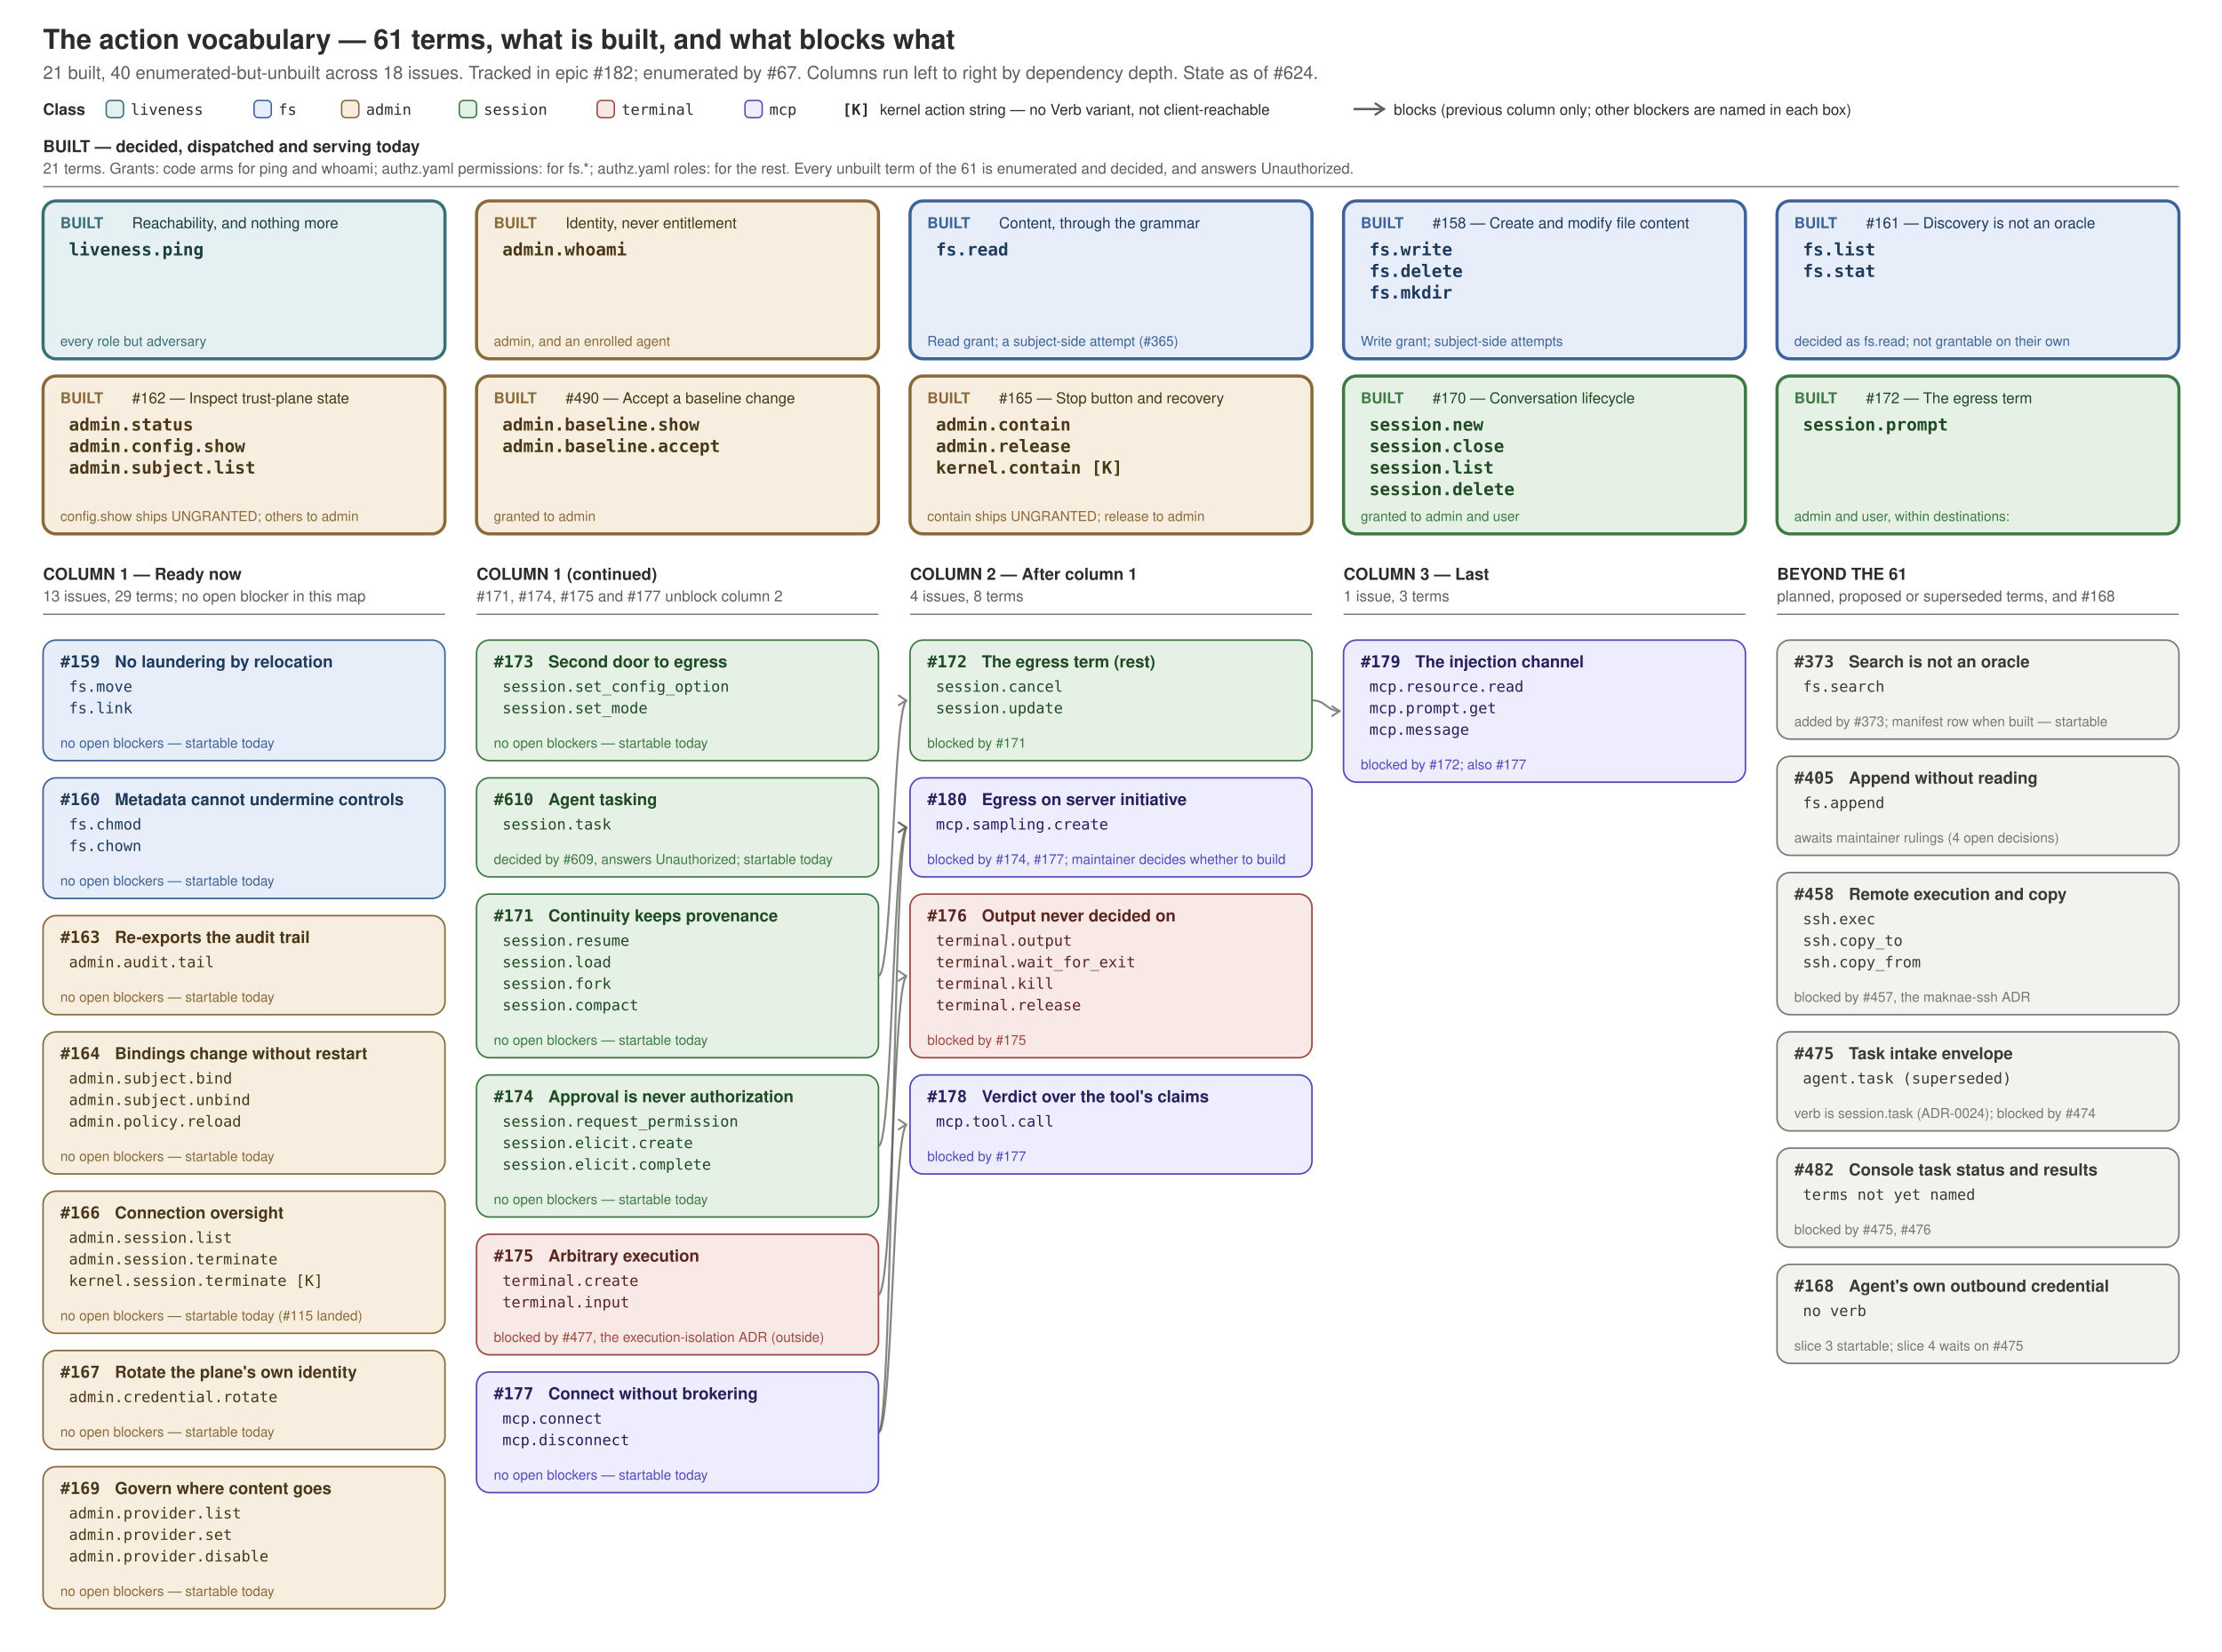
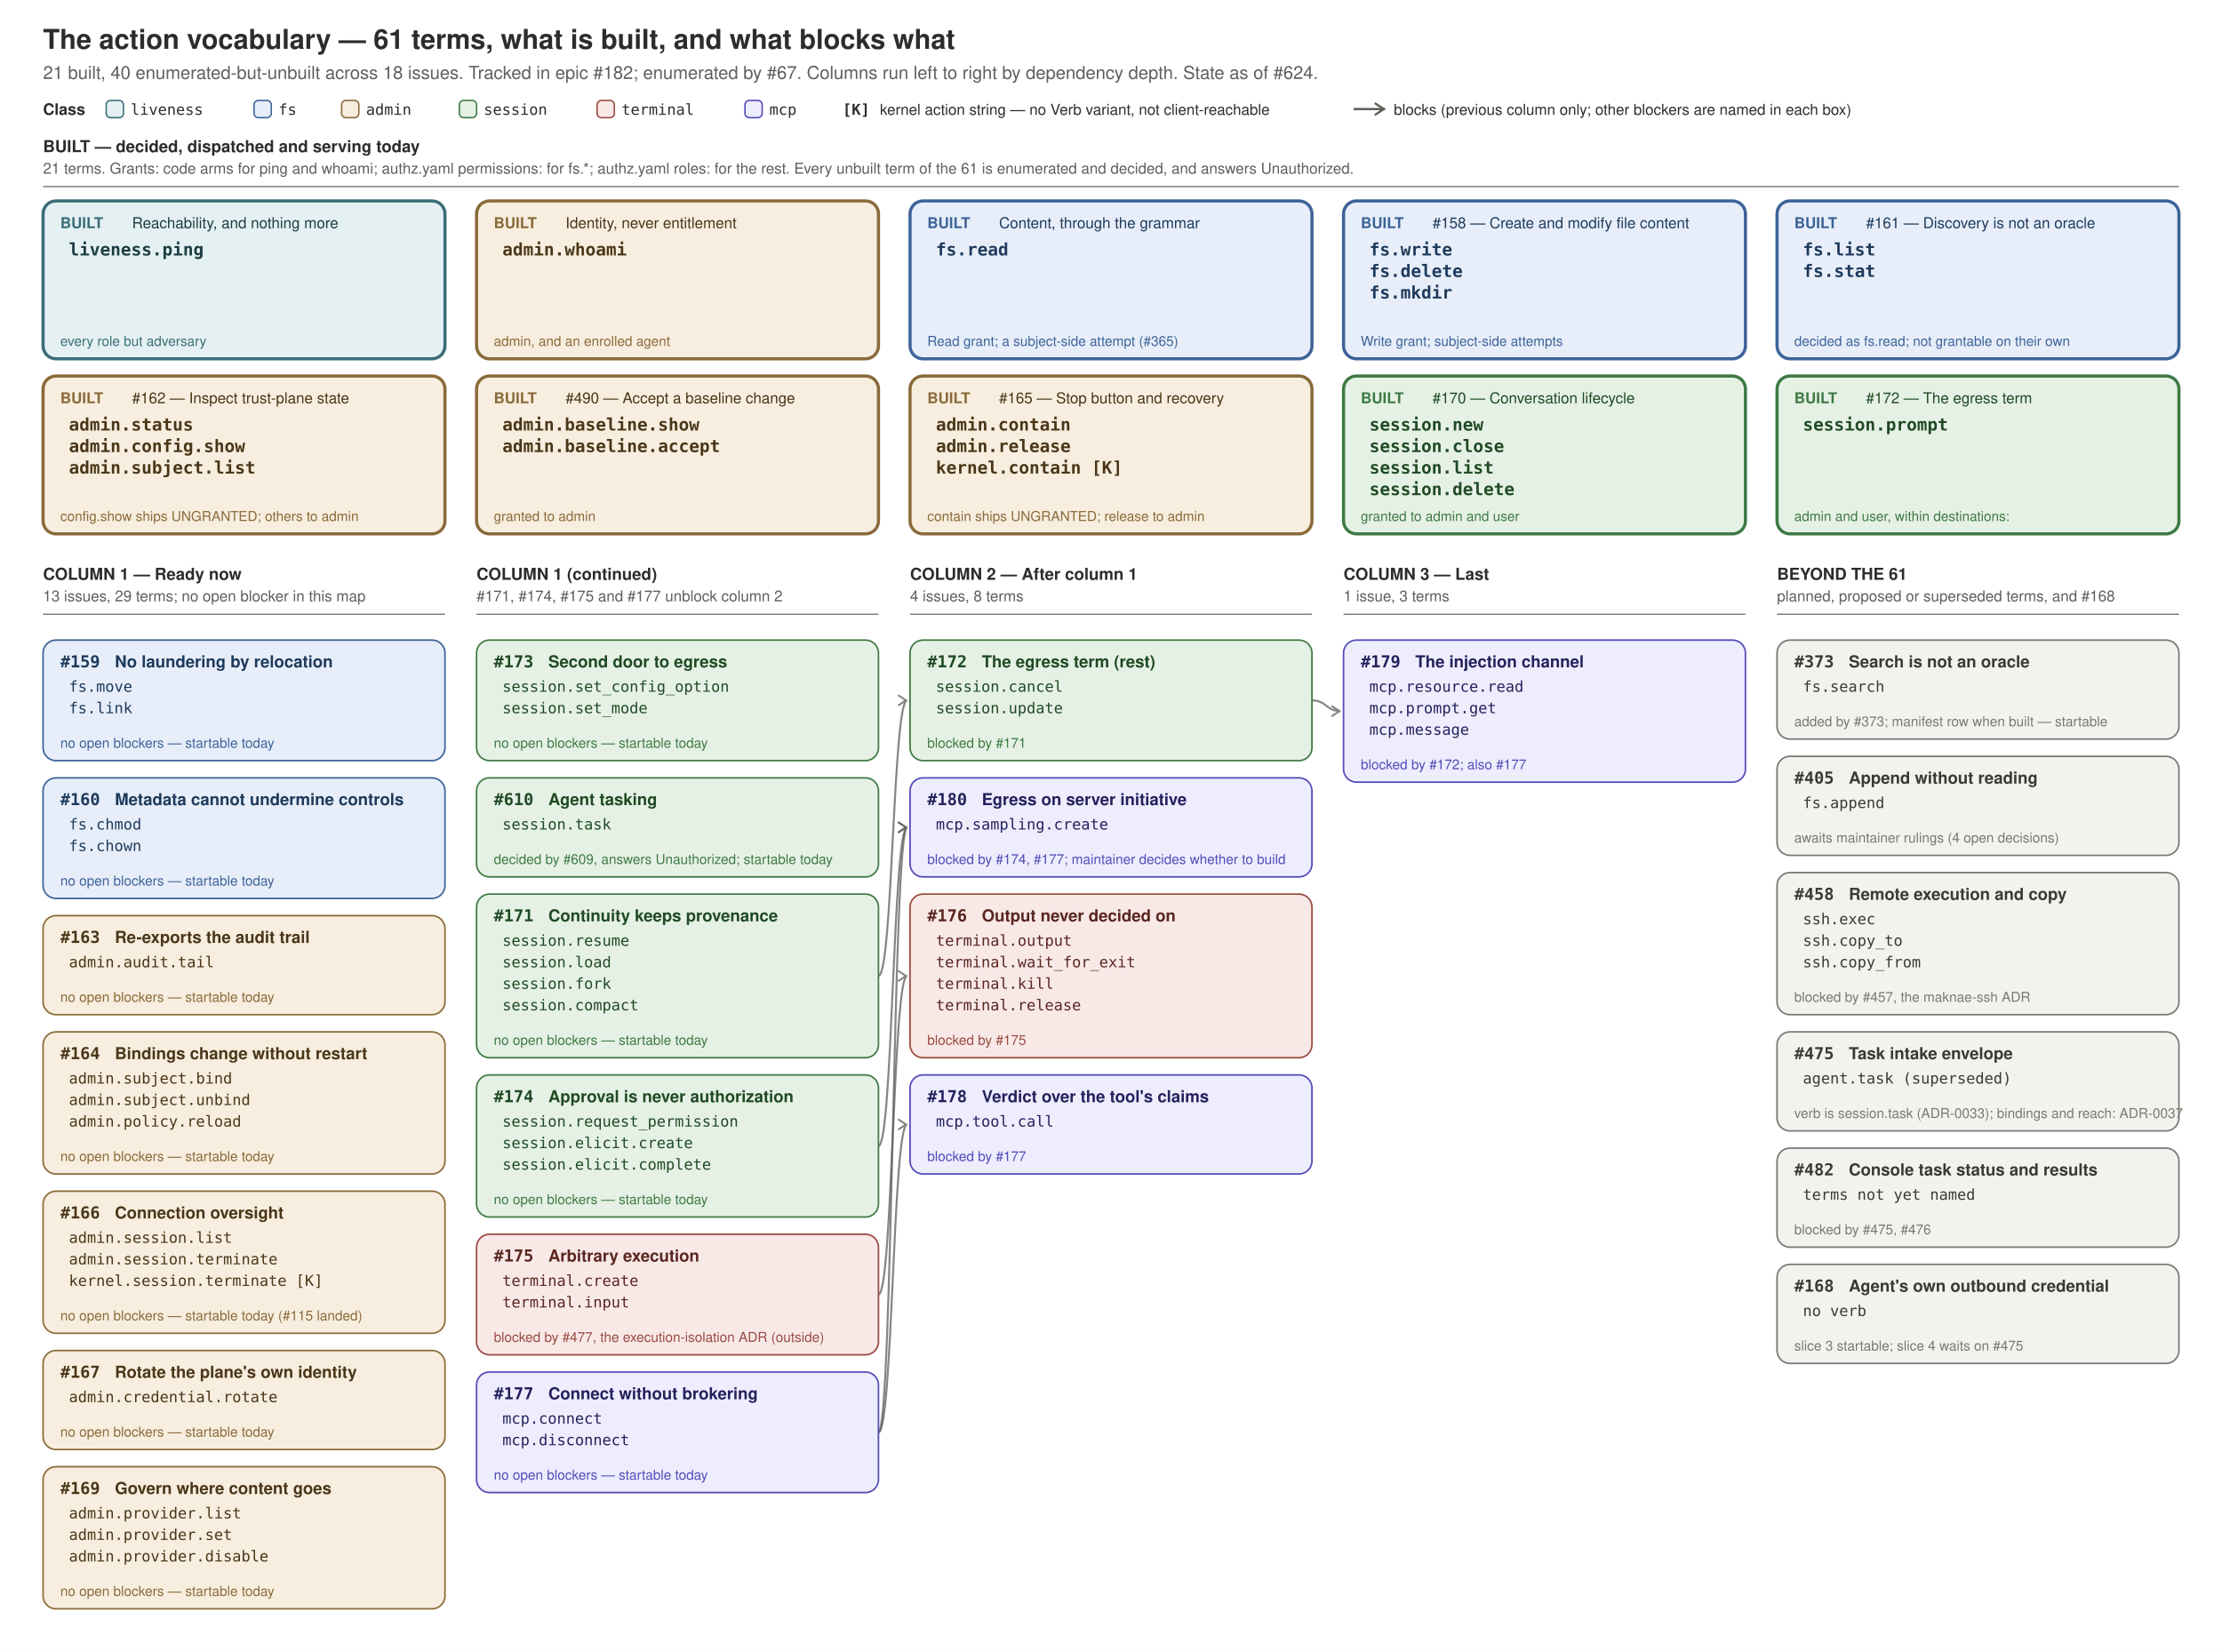
<svg xmlns="http://www.w3.org/2000/svg" width="1548" height="1151" viewBox="0 0 1548 1151" role="img" aria-labelledby="t d">
  <defs>
    <marker id="ar" viewBox="0 0 10 10" refX="9" refY="5" markerWidth="6" markerHeight="6" orient="auto-start-reverse">
      <path d="M2 1L8 5L2 9" fill="none" stroke="#5F5E5A" stroke-width="1.6" stroke-linecap="round" stroke-linejoin="round" />
    </marker>
  </defs>
  <rect x="0" y="0" width="1548" height="1151" fill="#FFFFFF" />
  <text x="30" y="34" font-family="Helvetica, Arial, sans-serif" font-size="19" font-weight="700" fill="#2C2C2A">The action vocabulary — 61 terms, what is built, and what blocks what</text>
  <text x="30" y="55" font-family="Helvetica, Arial, sans-serif" font-size="12.5" fill="#5F5E5A">21 built, 40 enumerated-but-unbuilt across 18 issues. Tracked in epic #182; enumerated by #67. Columns run left to right by dependency depth. State as of #624.</text>
  <text x="30" y="80" font-family="Helvetica, Arial, sans-serif" font-size="11" font-weight="700" fill="#2C2C2A">Class</text>
  <rect x="74" y="70" width="12" height="12" rx="3" fill="#E4F0F2" stroke="#3A6E78" stroke-width="1" />
  <text x="91" y="80" font-family="ui-monospace, SFMono-Regular, Menlo, Consolas, monospace" font-size="10.5" fill="#2C2C2A">liveness</text>
  <rect x="177" y="70" width="12" height="12" rx="3" fill="#E7EEF9" stroke="#3D6398" stroke-width="1" />
  <text x="194" y="80" font-family="ui-monospace, SFMono-Regular, Menlo, Consolas, monospace" font-size="10.5" fill="#2C2C2A">fs</text>
  <rect x="238" y="70" width="12" height="12" rx="3" fill="#F7EEDF" stroke="#8A6A3A" stroke-width="1" />
  <text x="255" y="80" font-family="ui-monospace, SFMono-Regular, Menlo, Consolas, monospace" font-size="10.5" fill="#2C2C2A">admin</text>
  <rect x="320" y="70" width="12" height="12" rx="3" fill="#E6F1E5" stroke="#3E7A44" stroke-width="1" />
  <text x="337" y="80" font-family="ui-monospace, SFMono-Regular, Menlo, Consolas, monospace" font-size="10.5" fill="#2C2C2A">session</text>
  <rect x="416" y="70" width="12" height="12" rx="3" fill="#F8E9E7" stroke="#9A4B42" stroke-width="1" />
  <text x="433" y="80" font-family="ui-monospace, SFMono-Regular, Menlo, Consolas, monospace" font-size="10.5" fill="#2C2C2A">terminal</text>
  <rect x="519" y="70" width="12" height="12" rx="3" fill="#EEEDFE" stroke="#534AB7" stroke-width="1" />
  <text x="536" y="80" font-family="ui-monospace, SFMono-Regular, Menlo, Consolas, monospace" font-size="10.5" fill="#2C2C2A">mcp</text>
  <text x="587" y="80" font-family="ui-monospace, SFMono-Regular, Menlo, Consolas, monospace" font-size="10.5" font-weight="700" fill="#2C2C2A">[K]</text>
  <text x="613" y="80" font-family="Helvetica, Arial, sans-serif" font-size="10.5" fill="#2C2C2A">kernel action string — no Verb variant, not client-reachable</text>
  <line x1="943" y1="76" x2="965" y2="76" stroke="#5F5E5A" stroke-width="1.6" marker-end="url(#ar)" />
  <text x="971" y="80" font-family="Helvetica, Arial, sans-serif" font-size="10.5" fill="#2C2C2A">blocks (previous column only; other blockers are named in each box)</text>
  <text x="30" y="106" font-family="Helvetica, Arial, sans-serif" font-size="11.5" font-weight="700" fill="#2C2C2A">BUILT — decided, dispatched and serving today</text>
  <text x="30" y="121" font-family="Helvetica, Arial, sans-serif" font-size="10.5" fill="#5F5E5A">21 terms. Grants: code arms for ping and whoami; authz.yaml permissions: for fs.*; authz.yaml roles: for the rest. Every unbuilt term of the 61 is enumerated and decided, and answers Unauthorized.</text>
  <line x1="30" y1="130" x2="1518" y2="130" stroke="#5F5E5A" stroke-width="0.75" />
  <g>
    <rect x="30" y="140" width="280" height="110" rx="9" fill="#E4F0F2" stroke="#3A6E78" stroke-width="2.2" />
    <text x="42" y="159" font-family="Helvetica, Arial, sans-serif" font-size="10.5" font-weight="700" fill="#3A6E78">BUILT</text>
    <text x="92" y="159" font-family="Helvetica, Arial, sans-serif" font-size="10.5" fill="#1C3D43">Reachability, and nothing more</text>
    <text x="48" y="178" font-family="ui-monospace, SFMono-Regular, Menlo, Consolas, monospace" font-size="12" font-weight="700" fill="#1C3D43">liveness.ping</text>
    <text x="42" y="241" font-family="Helvetica, Arial, sans-serif" font-size="9.5" fill="#3A6E78">every role but adversary</text>
  </g>
  <g>
    <rect x="332" y="140" width="280" height="110" rx="9" fill="#F7EEDF" stroke="#8A6A3A" stroke-width="2.2" />
    <text x="344" y="159" font-family="Helvetica, Arial, sans-serif" font-size="10.5" font-weight="700" fill="#8A6A3A">BUILT</text>
    <text x="394" y="159" font-family="Helvetica, Arial, sans-serif" font-size="10.5" fill="#4A3618">Identity, never entitlement</text>
    <text x="350" y="178" font-family="ui-monospace, SFMono-Regular, Menlo, Consolas, monospace" font-size="12" font-weight="700" fill="#4A3618">admin.whoami</text>
    <text x="344" y="241" font-family="Helvetica, Arial, sans-serif" font-size="9.5" fill="#8A6A3A">admin, and an enrolled agent</text>
  </g>
  <g>
    <rect x="634" y="140" width="280" height="110" rx="9" fill="#E7EEF9" stroke="#3D6398" stroke-width="2.2" />
    <text x="646" y="159" font-family="Helvetica, Arial, sans-serif" font-size="10.5" font-weight="700" fill="#3D6398">BUILT</text>
    <text x="696" y="159" font-family="Helvetica, Arial, sans-serif" font-size="10.5" fill="#1E3A5C">Content, through the grammar</text>
    <text x="652" y="178" font-family="ui-monospace, SFMono-Regular, Menlo, Consolas, monospace" font-size="12" font-weight="700" fill="#1E3A5C">fs.read</text>
    <text x="646" y="241" font-family="Helvetica, Arial, sans-serif" font-size="9.5" fill="#3D6398">Read grant; a subject-side attempt (#365)</text>
  </g>
  <g>
    <rect x="936" y="140" width="280" height="110" rx="9" fill="#E7EEF9" stroke="#3D6398" stroke-width="2.2" />
    <text x="948" y="159" font-family="Helvetica, Arial, sans-serif" font-size="10.5" font-weight="700" fill="#3D6398">BUILT</text>
    <text x="998" y="159" font-family="Helvetica, Arial, sans-serif" font-size="10.5" fill="#1E3A5C">#158 — Create and modify file content</text>
    <text x="954" y="178" font-family="ui-monospace, SFMono-Regular, Menlo, Consolas, monospace" font-size="12" font-weight="700" fill="#1E3A5C">fs.write</text>
    <text x="954" y="193" font-family="ui-monospace, SFMono-Regular, Menlo, Consolas, monospace" font-size="12" font-weight="700" fill="#1E3A5C">fs.delete</text>
    <text x="954" y="208" font-family="ui-monospace, SFMono-Regular, Menlo, Consolas, monospace" font-size="12" font-weight="700" fill="#1E3A5C">fs.mkdir</text>
    <text x="948" y="241" font-family="Helvetica, Arial, sans-serif" font-size="9.5" fill="#3D6398">Write grant; subject-side attempts</text>
  </g>
  <g>
    <rect x="1238" y="140" width="280" height="110" rx="9" fill="#E7EEF9" stroke="#3D6398" stroke-width="2.2" />
    <text x="1250" y="159" font-family="Helvetica, Arial, sans-serif" font-size="10.5" font-weight="700" fill="#3D6398">BUILT</text>
    <text x="1300" y="159" font-family="Helvetica, Arial, sans-serif" font-size="10.5" fill="#1E3A5C">#161 — Discovery is not an oracle</text>
    <text x="1256" y="178" font-family="ui-monospace, SFMono-Regular, Menlo, Consolas, monospace" font-size="12" font-weight="700" fill="#1E3A5C">fs.list</text>
    <text x="1256" y="193" font-family="ui-monospace, SFMono-Regular, Menlo, Consolas, monospace" font-size="12" font-weight="700" fill="#1E3A5C">fs.stat</text>
    <text x="1250" y="241" font-family="Helvetica, Arial, sans-serif" font-size="9.5" fill="#3D6398">decided as fs.read; not grantable on their own</text>
  </g>
  <g>
    <rect x="30" y="262" width="280" height="110" rx="9" fill="#F7EEDF" stroke="#8A6A3A" stroke-width="2.2" />
    <text x="42" y="281" font-family="Helvetica, Arial, sans-serif" font-size="10.5" font-weight="700" fill="#8A6A3A">BUILT</text>
    <text x="92" y="281" font-family="Helvetica, Arial, sans-serif" font-size="10.5" fill="#4A3618">#162 — Inspect trust-plane state</text>
    <text x="48" y="300" font-family="ui-monospace, SFMono-Regular, Menlo, Consolas, monospace" font-size="12" font-weight="700" fill="#4A3618">admin.status</text>
    <text x="48" y="315" font-family="ui-monospace, SFMono-Regular, Menlo, Consolas, monospace" font-size="12" font-weight="700" fill="#4A3618">admin.config.show</text>
    <text x="48" y="330" font-family="ui-monospace, SFMono-Regular, Menlo, Consolas, monospace" font-size="12" font-weight="700" fill="#4A3618">admin.subject.list</text>
    <text x="42" y="363" font-family="Helvetica, Arial, sans-serif" font-size="9.5" fill="#8A6A3A">config.show ships UNGRANTED; others to admin</text>
  </g>
  <g>
    <rect x="332" y="262" width="280" height="110" rx="9" fill="#F7EEDF" stroke="#8A6A3A" stroke-width="2.2" />
    <text x="344" y="281" font-family="Helvetica, Arial, sans-serif" font-size="10.5" font-weight="700" fill="#8A6A3A">BUILT</text>
    <text x="394" y="281" font-family="Helvetica, Arial, sans-serif" font-size="10.5" fill="#4A3618">#490 — Accept a baseline change</text>
    <text x="350" y="300" font-family="ui-monospace, SFMono-Regular, Menlo, Consolas, monospace" font-size="12" font-weight="700" fill="#4A3618">admin.baseline.show</text>
    <text x="350" y="315" font-family="ui-monospace, SFMono-Regular, Menlo, Consolas, monospace" font-size="12" font-weight="700" fill="#4A3618">admin.baseline.accept</text>
    <text x="344" y="363" font-family="Helvetica, Arial, sans-serif" font-size="9.5" fill="#8A6A3A">granted to admin</text>
  </g>
  <g>
    <rect x="634" y="262" width="280" height="110" rx="9" fill="#F7EEDF" stroke="#8A6A3A" stroke-width="2.2" />
    <text x="646" y="281" font-family="Helvetica, Arial, sans-serif" font-size="10.5" font-weight="700" fill="#8A6A3A">BUILT</text>
    <text x="696" y="281" font-family="Helvetica, Arial, sans-serif" font-size="10.5" fill="#4A3618">#165 — Stop button and recovery</text>
    <text x="652" y="300" font-family="ui-monospace, SFMono-Regular, Menlo, Consolas, monospace" font-size="12" font-weight="700" fill="#4A3618">admin.contain</text>
    <text x="652" y="315" font-family="ui-monospace, SFMono-Regular, Menlo, Consolas, monospace" font-size="12" font-weight="700" fill="#4A3618">admin.release</text>
    <text x="652" y="330" font-family="ui-monospace, SFMono-Regular, Menlo, Consolas, monospace" font-size="12" font-weight="700" fill="#4A3618">kernel.contain [K]</text>
    <text x="646" y="363" font-family="Helvetica, Arial, sans-serif" font-size="9.5" fill="#8A6A3A">contain ships UNGRANTED; release to admin</text>
  </g>
  <g>
    <rect x="936" y="262" width="280" height="110" rx="9" fill="#E6F1E5" stroke="#3E7A44" stroke-width="2.2" />
    <text x="948" y="281" font-family="Helvetica, Arial, sans-serif" font-size="10.5" font-weight="700" fill="#3E7A44">BUILT</text>
    <text x="998" y="281" font-family="Helvetica, Arial, sans-serif" font-size="10.5" fill="#1F4A24">#170 — Conversation lifecycle</text>
    <text x="954" y="300" font-family="ui-monospace, SFMono-Regular, Menlo, Consolas, monospace" font-size="12" font-weight="700" fill="#1F4A24">session.new</text>
    <text x="954" y="315" font-family="ui-monospace, SFMono-Regular, Menlo, Consolas, monospace" font-size="12" font-weight="700" fill="#1F4A24">session.close</text>
    <text x="954" y="330" font-family="ui-monospace, SFMono-Regular, Menlo, Consolas, monospace" font-size="12" font-weight="700" fill="#1F4A24">session.list</text>
    <text x="954" y="345" font-family="ui-monospace, SFMono-Regular, Menlo, Consolas, monospace" font-size="12" font-weight="700" fill="#1F4A24">session.delete</text>
    <text x="948" y="363" font-family="Helvetica, Arial, sans-serif" font-size="9.5" fill="#3E7A44">granted to admin and user</text>
  </g>
  <g>
    <rect x="1238" y="262" width="280" height="110" rx="9" fill="#E6F1E5" stroke="#3E7A44" stroke-width="2.2" />
    <text x="1250" y="281" font-family="Helvetica, Arial, sans-serif" font-size="10.5" font-weight="700" fill="#3E7A44">BUILT</text>
    <text x="1300" y="281" font-family="Helvetica, Arial, sans-serif" font-size="10.5" fill="#1F4A24">#172 — The egress term</text>
    <text x="1256" y="300" font-family="ui-monospace, SFMono-Regular, Menlo, Consolas, monospace" font-size="12" font-weight="700" fill="#1F4A24">session.prompt</text>
    <text x="1250" y="363" font-family="Helvetica, Arial, sans-serif" font-size="9.5" fill="#3E7A44">admin and user, within destinations:</text>
  </g>
  <text x="30" y="404" font-family="Helvetica, Arial, sans-serif" font-size="11.5" font-weight="700" fill="#2C2C2A">COLUMN 1 — Ready now</text>
  <text x="30" y="419" font-family="Helvetica, Arial, sans-serif" font-size="10.5" fill="#5F5E5A">13 issues, 29 terms; no open blocker in this map</text>
  <line x1="30" y1="428" x2="310" y2="428" stroke="#5F5E5A" stroke-width="0.75" />
  <text x="332" y="404" font-family="Helvetica, Arial, sans-serif" font-size="11.5" font-weight="700" fill="#2C2C2A">COLUMN 1 (continued)</text>
  <text x="332" y="419" font-family="Helvetica, Arial, sans-serif" font-size="10.5" fill="#5F5E5A">#171, #174, #175 and #177 unblock column 2</text>
  <line x1="332" y1="428" x2="612" y2="428" stroke="#5F5E5A" stroke-width="0.75" />
  <text x="634" y="404" font-family="Helvetica, Arial, sans-serif" font-size="11.5" font-weight="700" fill="#2C2C2A">COLUMN 2 — After column 1</text>
  <text x="634" y="419" font-family="Helvetica, Arial, sans-serif" font-size="10.5" fill="#5F5E5A">4 issues, 8 terms</text>
  <line x1="634" y1="428" x2="914" y2="428" stroke="#5F5E5A" stroke-width="0.75" />
  <text x="936" y="404" font-family="Helvetica, Arial, sans-serif" font-size="11.5" font-weight="700" fill="#2C2C2A">COLUMN 3 — Last</text>
  <text x="936" y="419" font-family="Helvetica, Arial, sans-serif" font-size="10.5" fill="#5F5E5A">1 issue, 3 terms</text>
  <line x1="936" y1="428" x2="1216" y2="428" stroke="#5F5E5A" stroke-width="0.75" />
  <text x="1238" y="404" font-family="Helvetica, Arial, sans-serif" font-size="11.5" font-weight="700" fill="#2C2C2A">BEYOND THE 61</text>
  <text x="1238" y="419" font-family="Helvetica, Arial, sans-serif" font-size="10.5" fill="#5F5E5A">planned, proposed or superseded terms, and #168</text>
  <line x1="1238" y1="428" x2="1518" y2="428" stroke="#5F5E5A" stroke-width="0.75" />
  <path d="M612 680.0 C622.0 680.0 622.0 488.0 632 488.0" fill="none" stroke="#5F5E5A" stroke-width="1.4" opacity="0.75" marker-end="url(#ar)" />
  <path d="M612 798.5 C622.0 798.5 622.0 576.5 632 576.5" fill="none" stroke="#5F5E5A" stroke-width="1.4" opacity="0.75" marker-end="url(#ar)" />
  <path d="M612 998.0 C622.0 998.0 622.0 576.5 632 576.5" fill="none" stroke="#5F5E5A" stroke-width="1.4" opacity="0.75" marker-end="url(#ar)" />
  <path d="M612 902.0 C622.0 902.0 622.0 680.0 632 680.0" fill="none" stroke="#5F5E5A" stroke-width="1.4" opacity="0.75" marker-end="url(#ar)" />
  <path d="M612 998.0 C622.0 998.0 622.0 783.5 632 783.5" fill="none" stroke="#5F5E5A" stroke-width="1.4" opacity="0.75" marker-end="url(#ar)" />
  <path d="M914 488.0 C924.0 488.0 924.0 495.5 934 495.5" fill="none" stroke="#5F5E5A" stroke-width="1.4" opacity="0.75" marker-end="url(#ar)" />
  <g>
    <rect x="30" y="446" width="280" height="84" rx="9" fill="#E7EEF9" stroke="#3D6398" stroke-width="1.1" />
    <text x="42" y="465" font-family="ui-monospace, SFMono-Regular, Menlo, Consolas, monospace" font-size="11.5" font-weight="700" fill="#1E3A5C">#159</text>
    <text x="80" y="465" font-family="Helvetica, Arial, sans-serif" font-size="11.5" font-weight="700" fill="#1E3A5C">No laundering by relocation</text>
    <text x="48" y="482" font-family="ui-monospace, SFMono-Regular, Menlo, Consolas, monospace" font-size="10.5" fill="#1E3A5C">fs.move</text>
    <text x="48" y="497" font-family="ui-monospace, SFMono-Regular, Menlo, Consolas, monospace" font-size="10.5" fill="#1E3A5C">fs.link</text>
    <text x="42" y="521" font-family="Helvetica, Arial, sans-serif" font-size="9.5" fill="#3D6398">no open blockers — startable today</text>
  </g>
  <g>
    <rect x="30" y="542" width="280" height="84" rx="9" fill="#E7EEF9" stroke="#3D6398" stroke-width="1.1" />
    <text x="42" y="561" font-family="ui-monospace, SFMono-Regular, Menlo, Consolas, monospace" font-size="11.5" font-weight="700" fill="#1E3A5C">#160</text>
    <text x="80" y="561" font-family="Helvetica, Arial, sans-serif" font-size="11.5" font-weight="700" fill="#1E3A5C">Metadata cannot undermine controls</text>
    <text x="48" y="578" font-family="ui-monospace, SFMono-Regular, Menlo, Consolas, monospace" font-size="10.5" fill="#1E3A5C">fs.chmod</text>
    <text x="48" y="593" font-family="ui-monospace, SFMono-Regular, Menlo, Consolas, monospace" font-size="10.5" fill="#1E3A5C">fs.chown</text>
    <text x="42" y="617" font-family="Helvetica, Arial, sans-serif" font-size="9.5" fill="#3D6398">no open blockers — startable today</text>
  </g>
  <g>
    <rect x="30" y="638" width="280" height="69" rx="9" fill="#F7EEDF" stroke="#8A6A3A" stroke-width="1.1" />
    <text x="42" y="657" font-family="ui-monospace, SFMono-Regular, Menlo, Consolas, monospace" font-size="11.5" font-weight="700" fill="#4A3618">#163</text>
    <text x="80" y="657" font-family="Helvetica, Arial, sans-serif" font-size="11.5" font-weight="700" fill="#4A3618">Re-exports the audit trail</text>
    <text x="48" y="674" font-family="ui-monospace, SFMono-Regular, Menlo, Consolas, monospace" font-size="10.5" fill="#4A3618">admin.audit.tail</text>
    <text x="42" y="698" font-family="Helvetica, Arial, sans-serif" font-size="9.5" fill="#8A6A3A">no open blockers — startable today</text>
  </g>
  <g>
    <rect x="30" y="719" width="280" height="99" rx="9" fill="#F7EEDF" stroke="#8A6A3A" stroke-width="1.1" />
    <text x="42" y="738" font-family="ui-monospace, SFMono-Regular, Menlo, Consolas, monospace" font-size="11.5" font-weight="700" fill="#4A3618">#164</text>
    <text x="80" y="738" font-family="Helvetica, Arial, sans-serif" font-size="11.5" font-weight="700" fill="#4A3618">Bindings change without restart</text>
    <text x="48" y="755" font-family="ui-monospace, SFMono-Regular, Menlo, Consolas, monospace" font-size="10.5" fill="#4A3618">admin.subject.bind</text>
    <text x="48" y="770" font-family="ui-monospace, SFMono-Regular, Menlo, Consolas, monospace" font-size="10.5" fill="#4A3618">admin.subject.unbind</text>
    <text x="48" y="785" font-family="ui-monospace, SFMono-Regular, Menlo, Consolas, monospace" font-size="10.5" fill="#4A3618">admin.policy.reload</text>
    <text x="42" y="809" font-family="Helvetica, Arial, sans-serif" font-size="9.5" fill="#8A6A3A">no open blockers — startable today</text>
  </g>
  <g>
    <rect x="30" y="830" width="280" height="99" rx="9" fill="#F7EEDF" stroke="#8A6A3A" stroke-width="1.1" />
    <text x="42" y="849" font-family="ui-monospace, SFMono-Regular, Menlo, Consolas, monospace" font-size="11.5" font-weight="700" fill="#4A3618">#166</text>
    <text x="80" y="849" font-family="Helvetica, Arial, sans-serif" font-size="11.5" font-weight="700" fill="#4A3618">Connection oversight</text>
    <text x="48" y="866" font-family="ui-monospace, SFMono-Regular, Menlo, Consolas, monospace" font-size="10.5" fill="#4A3618">admin.session.list</text>
    <text x="48" y="881" font-family="ui-monospace, SFMono-Regular, Menlo, Consolas, monospace" font-size="10.5" fill="#4A3618">admin.session.terminate</text>
    <text x="48" y="896" font-family="ui-monospace, SFMono-Regular, Menlo, Consolas, monospace" font-size="10.5" fill="#4A3618">kernel.session.terminate [K]</text>
    <text x="42" y="920" font-family="Helvetica, Arial, sans-serif" font-size="9.5" fill="#8A6A3A">no open blockers — startable today (#115 landed)</text>
  </g>
  <g>
    <rect x="30" y="941" width="280" height="69" rx="9" fill="#F7EEDF" stroke="#8A6A3A" stroke-width="1.1" />
    <text x="42" y="960" font-family="ui-monospace, SFMono-Regular, Menlo, Consolas, monospace" font-size="11.5" font-weight="700" fill="#4A3618">#167</text>
    <text x="80" y="960" font-family="Helvetica, Arial, sans-serif" font-size="11.5" font-weight="700" fill="#4A3618">Rotate the plane's own identity</text>
    <text x="48" y="977" font-family="ui-monospace, SFMono-Regular, Menlo, Consolas, monospace" font-size="10.5" fill="#4A3618">admin.credential.rotate</text>
    <text x="42" y="1001" font-family="Helvetica, Arial, sans-serif" font-size="9.5" fill="#8A6A3A">no open blockers — startable today</text>
  </g>
  <g>
    <rect x="30" y="1022" width="280" height="99" rx="9" fill="#F7EEDF" stroke="#8A6A3A" stroke-width="1.1" />
    <text x="42" y="1041" font-family="ui-monospace, SFMono-Regular, Menlo, Consolas, monospace" font-size="11.5" font-weight="700" fill="#4A3618">#169</text>
    <text x="80" y="1041" font-family="Helvetica, Arial, sans-serif" font-size="11.5" font-weight="700" fill="#4A3618">Govern where content goes</text>
    <text x="48" y="1058" font-family="ui-monospace, SFMono-Regular, Menlo, Consolas, monospace" font-size="10.5" fill="#4A3618">admin.provider.list</text>
    <text x="48" y="1073" font-family="ui-monospace, SFMono-Regular, Menlo, Consolas, monospace" font-size="10.5" fill="#4A3618">admin.provider.set</text>
    <text x="48" y="1088" font-family="ui-monospace, SFMono-Regular, Menlo, Consolas, monospace" font-size="10.5" fill="#4A3618">admin.provider.disable</text>
    <text x="42" y="1112" font-family="Helvetica, Arial, sans-serif" font-size="9.5" fill="#8A6A3A">no open blockers — startable today</text>
  </g>
  <g>
    <rect x="332" y="446" width="280" height="84" rx="9" fill="#E6F1E5" stroke="#3E7A44" stroke-width="1.1" />
    <text x="344" y="465" font-family="ui-monospace, SFMono-Regular, Menlo, Consolas, monospace" font-size="11.5" font-weight="700" fill="#1F4A24">#173</text>
    <text x="382" y="465" font-family="Helvetica, Arial, sans-serif" font-size="11.5" font-weight="700" fill="#1F4A24">Second door to egress</text>
    <text x="350" y="482" font-family="ui-monospace, SFMono-Regular, Menlo, Consolas, monospace" font-size="10.5" fill="#1F4A24">session.set_config_option</text>
    <text x="350" y="497" font-family="ui-monospace, SFMono-Regular, Menlo, Consolas, monospace" font-size="10.5" fill="#1F4A24">session.set_mode</text>
    <text x="344" y="521" font-family="Helvetica, Arial, sans-serif" font-size="9.5" fill="#3E7A44">no open blockers — startable today</text>
  </g>
  <g>
    <rect x="332" y="542" width="280" height="69" rx="9" fill="#E6F1E5" stroke="#3E7A44" stroke-width="1.1" />
    <text x="344" y="561" font-family="ui-monospace, SFMono-Regular, Menlo, Consolas, monospace" font-size="11.5" font-weight="700" fill="#1F4A24">#610</text>
    <text x="382" y="561" font-family="Helvetica, Arial, sans-serif" font-size="11.5" font-weight="700" fill="#1F4A24">Agent tasking</text>
    <text x="350" y="578" font-family="ui-monospace, SFMono-Regular, Menlo, Consolas, monospace" font-size="10.5" fill="#1F4A24">session.task</text>
    <text x="344" y="602" font-family="Helvetica, Arial, sans-serif" font-size="9.5" fill="#3E7A44">decided by #609, answers Unauthorized; startable today</text>
  </g>
  <g>
    <rect x="332" y="623" width="280" height="114" rx="9" fill="#E6F1E5" stroke="#3E7A44" stroke-width="1.1" />
    <text x="344" y="642" font-family="ui-monospace, SFMono-Regular, Menlo, Consolas, monospace" font-size="11.5" font-weight="700" fill="#1F4A24">#171</text>
    <text x="382" y="642" font-family="Helvetica, Arial, sans-serif" font-size="11.5" font-weight="700" fill="#1F4A24">Continuity keeps provenance</text>
    <text x="350" y="659" font-family="ui-monospace, SFMono-Regular, Menlo, Consolas, monospace" font-size="10.5" fill="#1F4A24">session.resume</text>
    <text x="350" y="674" font-family="ui-monospace, SFMono-Regular, Menlo, Consolas, monospace" font-size="10.5" fill="#1F4A24">session.load</text>
    <text x="350" y="689" font-family="ui-monospace, SFMono-Regular, Menlo, Consolas, monospace" font-size="10.5" fill="#1F4A24">session.fork</text>
    <text x="350" y="704" font-family="ui-monospace, SFMono-Regular, Menlo, Consolas, monospace" font-size="10.5" fill="#1F4A24">session.compact</text>
    <text x="344" y="728" font-family="Helvetica, Arial, sans-serif" font-size="9.5" fill="#3E7A44">no open blockers — startable today</text>
  </g>
  <g>
    <rect x="332" y="749" width="280" height="99" rx="9" fill="#E6F1E5" stroke="#3E7A44" stroke-width="1.1" />
    <text x="344" y="768" font-family="ui-monospace, SFMono-Regular, Menlo, Consolas, monospace" font-size="11.5" font-weight="700" fill="#1F4A24">#174</text>
    <text x="382" y="768" font-family="Helvetica, Arial, sans-serif" font-size="11.5" font-weight="700" fill="#1F4A24">Approval is never authorization</text>
    <text x="350" y="785" font-family="ui-monospace, SFMono-Regular, Menlo, Consolas, monospace" font-size="10.5" fill="#1F4A24">session.request_permission</text>
    <text x="350" y="800" font-family="ui-monospace, SFMono-Regular, Menlo, Consolas, monospace" font-size="10.5" fill="#1F4A24">session.elicit.create</text>
    <text x="350" y="815" font-family="ui-monospace, SFMono-Regular, Menlo, Consolas, monospace" font-size="10.5" fill="#1F4A24">session.elicit.complete</text>
    <text x="344" y="839" font-family="Helvetica, Arial, sans-serif" font-size="9.5" fill="#3E7A44">no open blockers — startable today</text>
  </g>
  <g>
    <rect x="332" y="860" width="280" height="84" rx="9" fill="#F8E9E7" stroke="#9A4B42" stroke-width="1.1" />
    <text x="344" y="879" font-family="ui-monospace, SFMono-Regular, Menlo, Consolas, monospace" font-size="11.5" font-weight="700" fill="#5A2620">#175</text>
    <text x="382" y="879" font-family="Helvetica, Arial, sans-serif" font-size="11.5" font-weight="700" fill="#5A2620">Arbitrary execution</text>
    <text x="350" y="896" font-family="ui-monospace, SFMono-Regular, Menlo, Consolas, monospace" font-size="10.5" fill="#5A2620">terminal.create</text>
    <text x="350" y="911" font-family="ui-monospace, SFMono-Regular, Menlo, Consolas, monospace" font-size="10.5" fill="#5A2620">terminal.input</text>
    <text x="344" y="935" font-family="Helvetica, Arial, sans-serif" font-size="9.5" fill="#9A4B42">blocked by #477, the execution-isolation ADR (outside)</text>
  </g>
  <g>
    <rect x="332" y="956" width="280" height="84" rx="9" fill="#EEEDFE" stroke="#534AB7" stroke-width="1.1" />
    <text x="344" y="975" font-family="ui-monospace, SFMono-Regular, Menlo, Consolas, monospace" font-size="11.5" font-weight="700" fill="#26215C">#177</text>
    <text x="382" y="975" font-family="Helvetica, Arial, sans-serif" font-size="11.5" font-weight="700" fill="#26215C">Connect without brokering</text>
    <text x="350" y="992" font-family="ui-monospace, SFMono-Regular, Menlo, Consolas, monospace" font-size="10.5" fill="#26215C">mcp.connect</text>
    <text x="350" y="1007" font-family="ui-monospace, SFMono-Regular, Menlo, Consolas, monospace" font-size="10.5" fill="#26215C">mcp.disconnect</text>
    <text x="344" y="1031" font-family="Helvetica, Arial, sans-serif" font-size="9.5" fill="#534AB7">no open blockers — startable today</text>
  </g>
  <g>
    <rect x="634" y="446" width="280" height="84" rx="9" fill="#E6F1E5" stroke="#3E7A44" stroke-width="1.1" />
    <text x="646" y="465" font-family="ui-monospace, SFMono-Regular, Menlo, Consolas, monospace" font-size="11.5" font-weight="700" fill="#1F4A24">#172</text>
    <text x="684" y="465" font-family="Helvetica, Arial, sans-serif" font-size="11.5" font-weight="700" fill="#1F4A24">The egress term (rest)</text>
    <text x="652" y="482" font-family="ui-monospace, SFMono-Regular, Menlo, Consolas, monospace" font-size="10.5" fill="#1F4A24">session.cancel</text>
    <text x="652" y="497" font-family="ui-monospace, SFMono-Regular, Menlo, Consolas, monospace" font-size="10.5" fill="#1F4A24">session.update</text>
    <text x="646" y="521" font-family="Helvetica, Arial, sans-serif" font-size="9.5" fill="#3E7A44">blocked by #171</text>
  </g>
  <g>
    <rect x="634" y="542" width="280" height="69" rx="9" fill="#EEEDFE" stroke="#534AB7" stroke-width="1.1" />
    <text x="646" y="561" font-family="ui-monospace, SFMono-Regular, Menlo, Consolas, monospace" font-size="11.5" font-weight="700" fill="#26215C">#180</text>
    <text x="684" y="561" font-family="Helvetica, Arial, sans-serif" font-size="11.5" font-weight="700" fill="#26215C">Egress on server initiative</text>
    <text x="652" y="578" font-family="ui-monospace, SFMono-Regular, Menlo, Consolas, monospace" font-size="10.5" fill="#26215C">mcp.sampling.create</text>
    <text x="646" y="602" font-family="Helvetica, Arial, sans-serif" font-size="9.5" fill="#534AB7">blocked by #174, #177; maintainer decides whether to build</text>
  </g>
  <g>
    <rect x="634" y="623" width="280" height="114" rx="9" fill="#F8E9E7" stroke="#9A4B42" stroke-width="1.1" />
    <text x="646" y="642" font-family="ui-monospace, SFMono-Regular, Menlo, Consolas, monospace" font-size="11.5" font-weight="700" fill="#5A2620">#176</text>
    <text x="684" y="642" font-family="Helvetica, Arial, sans-serif" font-size="11.5" font-weight="700" fill="#5A2620">Output never decided on</text>
    <text x="652" y="659" font-family="ui-monospace, SFMono-Regular, Menlo, Consolas, monospace" font-size="10.5" fill="#5A2620">terminal.output</text>
    <text x="652" y="674" font-family="ui-monospace, SFMono-Regular, Menlo, Consolas, monospace" font-size="10.5" fill="#5A2620">terminal.wait_for_exit</text>
    <text x="652" y="689" font-family="ui-monospace, SFMono-Regular, Menlo, Consolas, monospace" font-size="10.5" fill="#5A2620">terminal.kill</text>
    <text x="652" y="704" font-family="ui-monospace, SFMono-Regular, Menlo, Consolas, monospace" font-size="10.5" fill="#5A2620">terminal.release</text>
    <text x="646" y="728" font-family="Helvetica, Arial, sans-serif" font-size="9.5" fill="#9A4B42">blocked by #175</text>
  </g>
  <g>
    <rect x="634" y="749" width="280" height="69" rx="9" fill="#EEEDFE" stroke="#534AB7" stroke-width="1.1" />
    <text x="646" y="768" font-family="ui-monospace, SFMono-Regular, Menlo, Consolas, monospace" font-size="11.5" font-weight="700" fill="#26215C">#178</text>
    <text x="684" y="768" font-family="Helvetica, Arial, sans-serif" font-size="11.5" font-weight="700" fill="#26215C">Verdict over the tool's claims</text>
    <text x="652" y="785" font-family="ui-monospace, SFMono-Regular, Menlo, Consolas, monospace" font-size="10.5" fill="#26215C">mcp.tool.call</text>
    <text x="646" y="809" font-family="Helvetica, Arial, sans-serif" font-size="9.5" fill="#534AB7">blocked by #177</text>
  </g>
  <g>
    <rect x="936" y="446" width="280" height="99" rx="9" fill="#EEEDFE" stroke="#534AB7" stroke-width="1.1" />
    <text x="948" y="465" font-family="ui-monospace, SFMono-Regular, Menlo, Consolas, monospace" font-size="11.5" font-weight="700" fill="#26215C">#179</text>
    <text x="986" y="465" font-family="Helvetica, Arial, sans-serif" font-size="11.5" font-weight="700" fill="#26215C">The injection channel</text>
    <text x="954" y="482" font-family="ui-monospace, SFMono-Regular, Menlo, Consolas, monospace" font-size="10.5" fill="#26215C">mcp.resource.read</text>
    <text x="954" y="497" font-family="ui-monospace, SFMono-Regular, Menlo, Consolas, monospace" font-size="10.5" fill="#26215C">mcp.prompt.get</text>
    <text x="954" y="512" font-family="ui-monospace, SFMono-Regular, Menlo, Consolas, monospace" font-size="10.5" fill="#26215C">mcp.message</text>
    <text x="948" y="536" font-family="Helvetica, Arial, sans-serif" font-size="9.5" fill="#534AB7">blocked by #172; also #177</text>
  </g>
  <g>
    <rect x="1238" y="446" width="280" height="69" rx="9" fill="#F3F2EF" stroke="#7A7873" stroke-width="1.1" />
    <text x="1250" y="465" font-family="ui-monospace, SFMono-Regular, Menlo, Consolas, monospace" font-size="11.5" font-weight="700" fill="#3A3936">#373</text>
    <text x="1288" y="465" font-family="Helvetica, Arial, sans-serif" font-size="11.5" font-weight="700" fill="#3A3936">Search is not an oracle</text>
    <text x="1256" y="482" font-family="ui-monospace, SFMono-Regular, Menlo, Consolas, monospace" font-size="10.5" fill="#3A3936">fs.search</text>
    <text x="1250" y="506" font-family="Helvetica, Arial, sans-serif" font-size="9.5" fill="#7A7873">added by #373; manifest row when built — startable</text>
  </g>
  <g>
    <rect x="1238" y="527" width="280" height="69" rx="9" fill="#F3F2EF" stroke="#7A7873" stroke-width="1.1" />
    <text x="1250" y="546" font-family="ui-monospace, SFMono-Regular, Menlo, Consolas, monospace" font-size="11.5" font-weight="700" fill="#3A3936">#405</text>
    <text x="1288" y="546" font-family="Helvetica, Arial, sans-serif" font-size="11.5" font-weight="700" fill="#3A3936">Append without reading</text>
    <text x="1256" y="563" font-family="ui-monospace, SFMono-Regular, Menlo, Consolas, monospace" font-size="10.5" fill="#3A3936">fs.append</text>
    <text x="1250" y="587" font-family="Helvetica, Arial, sans-serif" font-size="9.5" fill="#7A7873">awaits maintainer rulings (4 open decisions)</text>
  </g>
  <g>
    <rect x="1238" y="608" width="280" height="99" rx="9" fill="#F3F2EF" stroke="#7A7873" stroke-width="1.1" />
    <text x="1250" y="627" font-family="ui-monospace, SFMono-Regular, Menlo, Consolas, monospace" font-size="11.5" font-weight="700" fill="#3A3936">#458</text>
    <text x="1288" y="627" font-family="Helvetica, Arial, sans-serif" font-size="11.5" font-weight="700" fill="#3A3936">Remote execution and copy</text>
    <text x="1256" y="644" font-family="ui-monospace, SFMono-Regular, Menlo, Consolas, monospace" font-size="10.5" fill="#3A3936">ssh.exec</text>
    <text x="1256" y="659" font-family="ui-monospace, SFMono-Regular, Menlo, Consolas, monospace" font-size="10.5" fill="#3A3936">ssh.copy_to</text>
    <text x="1256" y="674" font-family="ui-monospace, SFMono-Regular, Menlo, Consolas, monospace" font-size="10.5" fill="#3A3936">ssh.copy_from</text>
    <text x="1250" y="698" font-family="Helvetica, Arial, sans-serif" font-size="9.5" fill="#7A7873">blocked by #457, the maknae-ssh ADR</text>
  </g>
  <g>
    <rect x="1238" y="719" width="280" height="69" rx="9" fill="#F3F2EF" stroke="#7A7873" stroke-width="1.1" />
    <text x="1250" y="738" font-family="ui-monospace, SFMono-Regular, Menlo, Consolas, monospace" font-size="11.5" font-weight="700" fill="#3A3936">#475</text>
    <text x="1288" y="738" font-family="Helvetica, Arial, sans-serif" font-size="11.5" font-weight="700" fill="#3A3936">Task intake envelope</text>
    <text x="1256" y="755" font-family="ui-monospace, SFMono-Regular, Menlo, Consolas, monospace" font-size="10.5" fill="#3A3936">agent.task (superseded)</text>
-     <text x="1250" y="779" font-family="Helvetica, Arial, sans-serif" font-size="9.5" fill="#7A7873">verb is session.task (ADR-0024); blocked by #474</text>
+     <text x="1250" y="779" font-family="Helvetica, Arial, sans-serif" font-size="9.5" fill="#7A7873">verb is session.task (ADR-0033); bindings and reach: ADR-0037</text>
  </g>
  <g>
    <rect x="1238" y="800" width="280" height="69" rx="9" fill="#F3F2EF" stroke="#7A7873" stroke-width="1.1" />
    <text x="1250" y="819" font-family="ui-monospace, SFMono-Regular, Menlo, Consolas, monospace" font-size="11.5" font-weight="700" fill="#3A3936">#482</text>
    <text x="1288" y="819" font-family="Helvetica, Arial, sans-serif" font-size="11.5" font-weight="700" fill="#3A3936">Console task status and results</text>
    <text x="1256" y="836" font-family="ui-monospace, SFMono-Regular, Menlo, Consolas, monospace" font-size="10.5" fill="#3A3936">terms not yet named</text>
    <text x="1250" y="860" font-family="Helvetica, Arial, sans-serif" font-size="9.5" fill="#7A7873">blocked by #475, #476</text>
  </g>
  <g>
    <rect x="1238" y="881" width="280" height="69" rx="9" fill="#F3F2EF" stroke="#7A7873" stroke-width="1.1" />
    <text x="1250" y="900" font-family="ui-monospace, SFMono-Regular, Menlo, Consolas, monospace" font-size="11.5" font-weight="700" fill="#3A3936">#168</text>
    <text x="1288" y="900" font-family="Helvetica, Arial, sans-serif" font-size="11.5" font-weight="700" fill="#3A3936">Agent's own outbound credential</text>
    <text x="1256" y="917" font-family="ui-monospace, SFMono-Regular, Menlo, Consolas, monospace" font-size="10.5" fill="#3A3936">no verb</text>
    <text x="1250" y="941" font-family="Helvetica, Arial, sans-serif" font-size="9.5" fill="#7A7873">slice 3 startable; slice 4 waits on #475</text>
  </g>
</svg>
